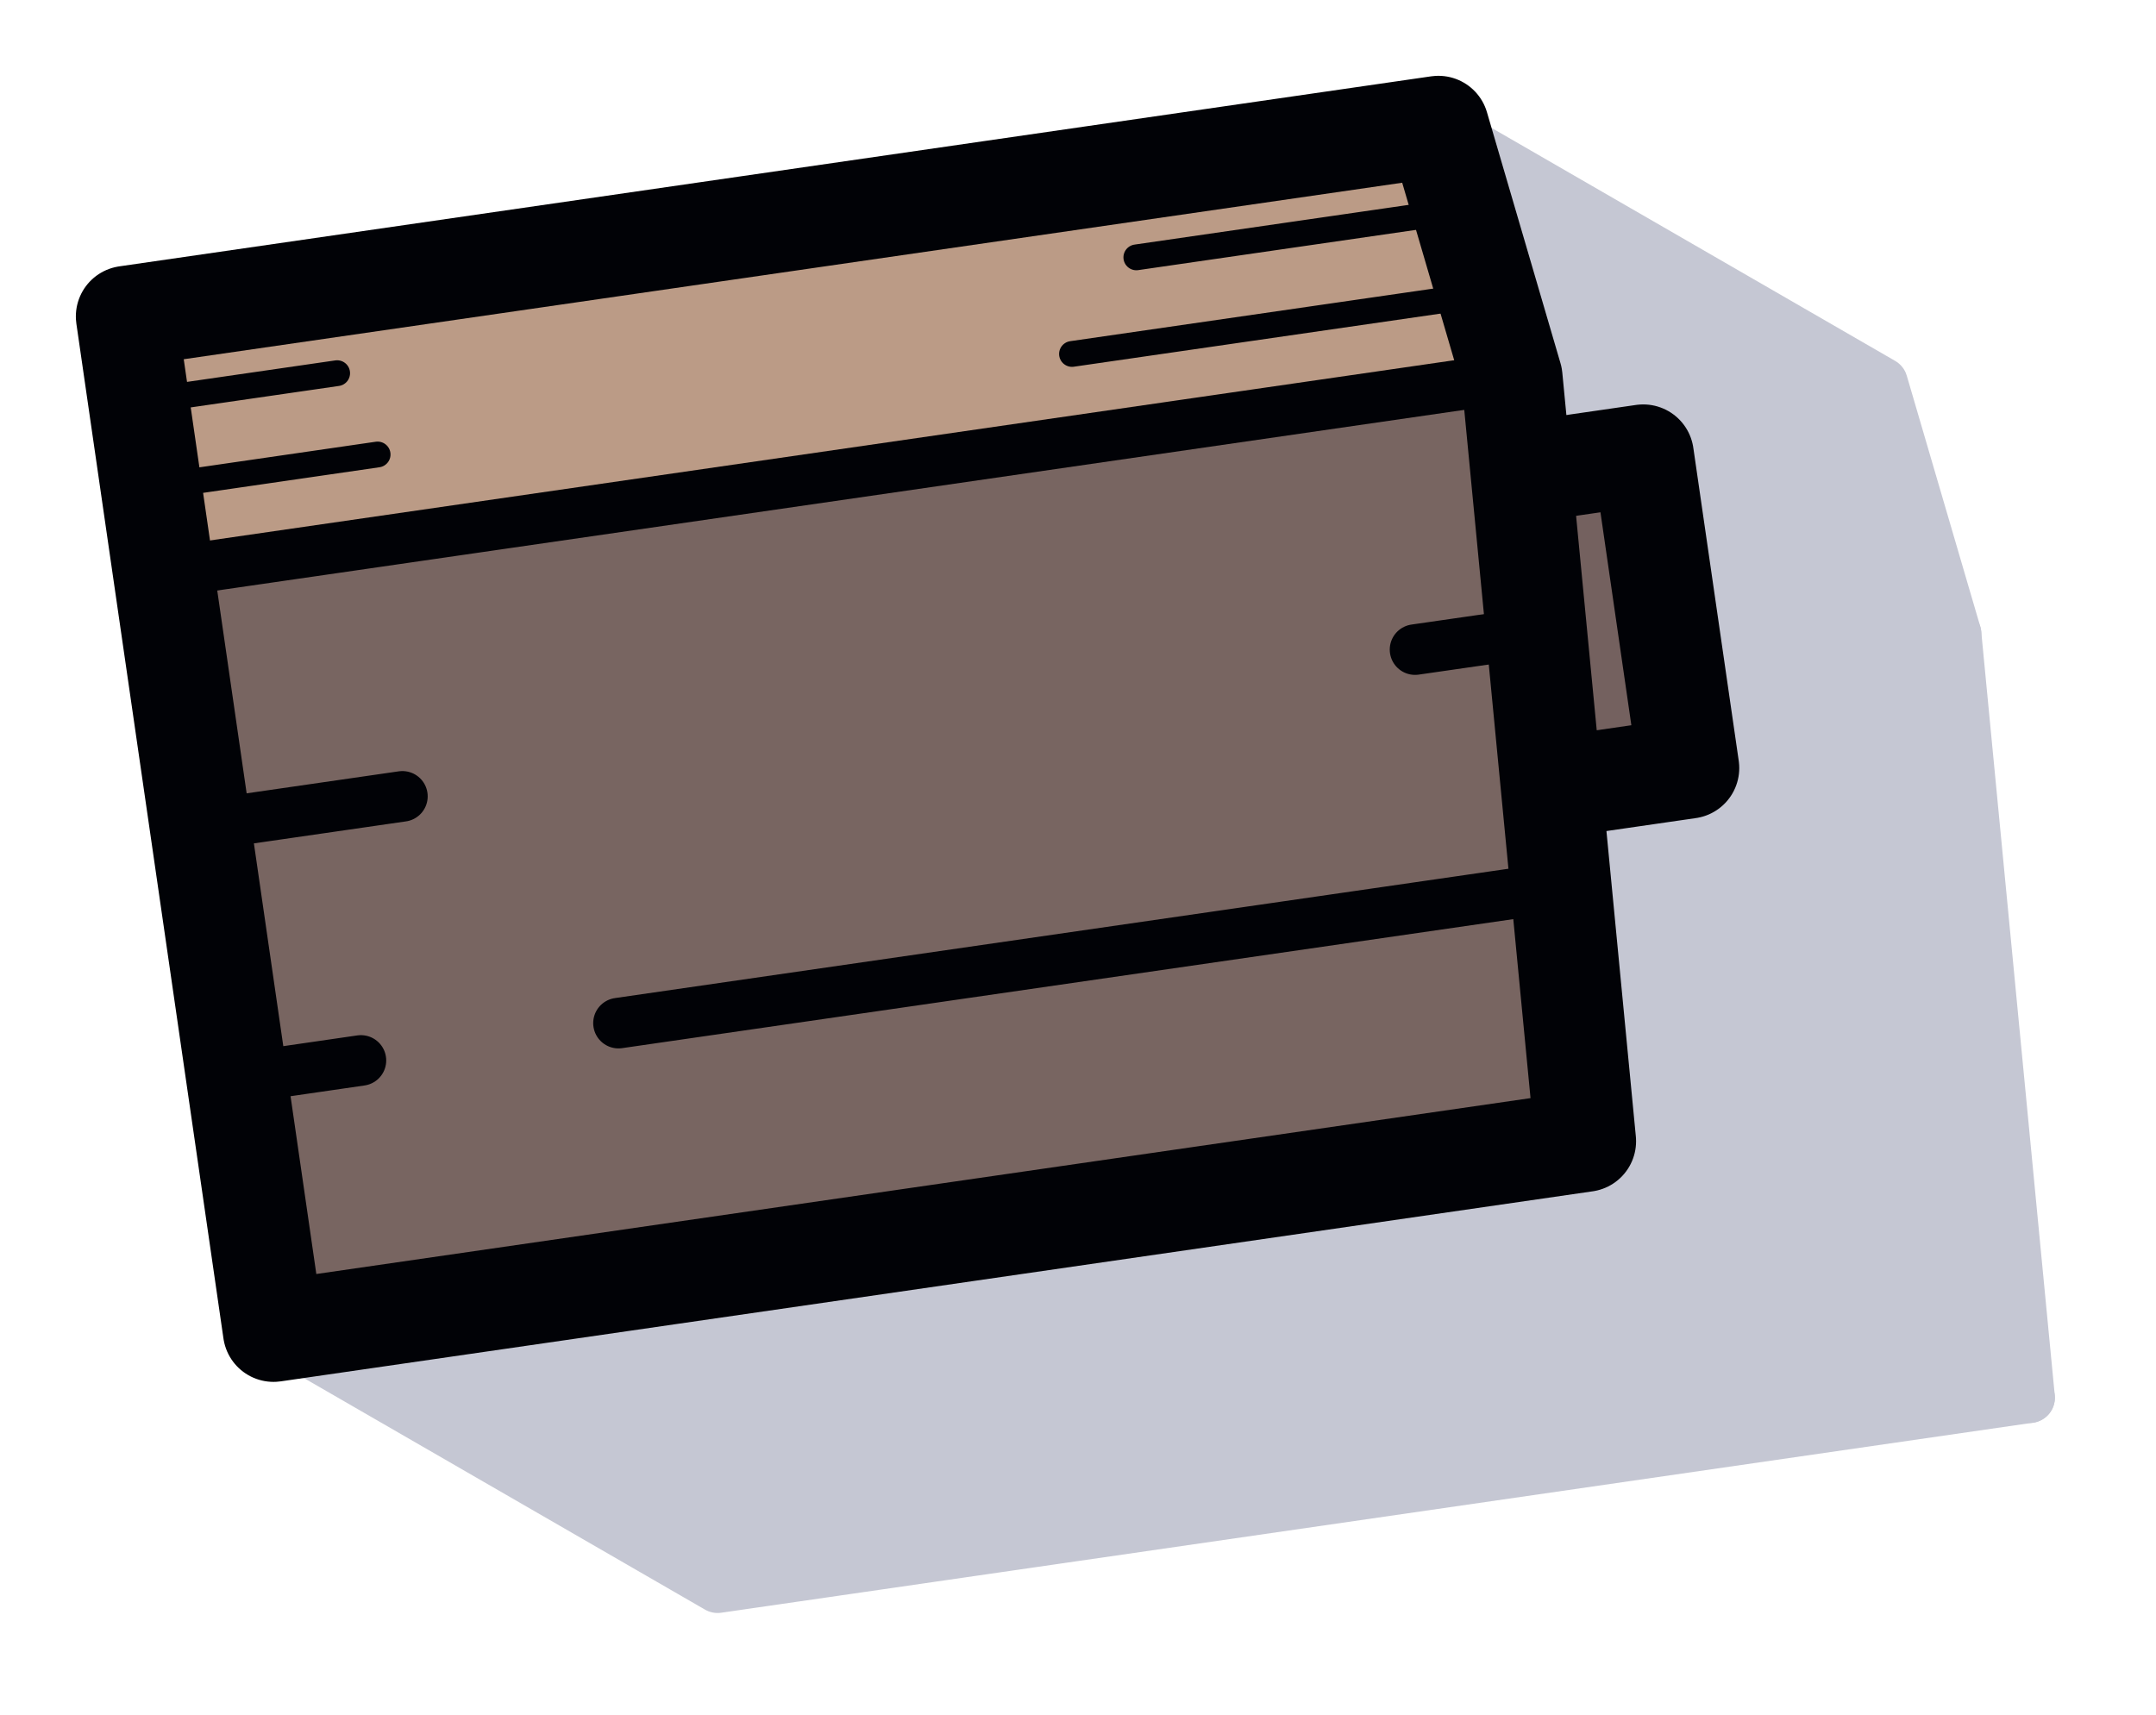
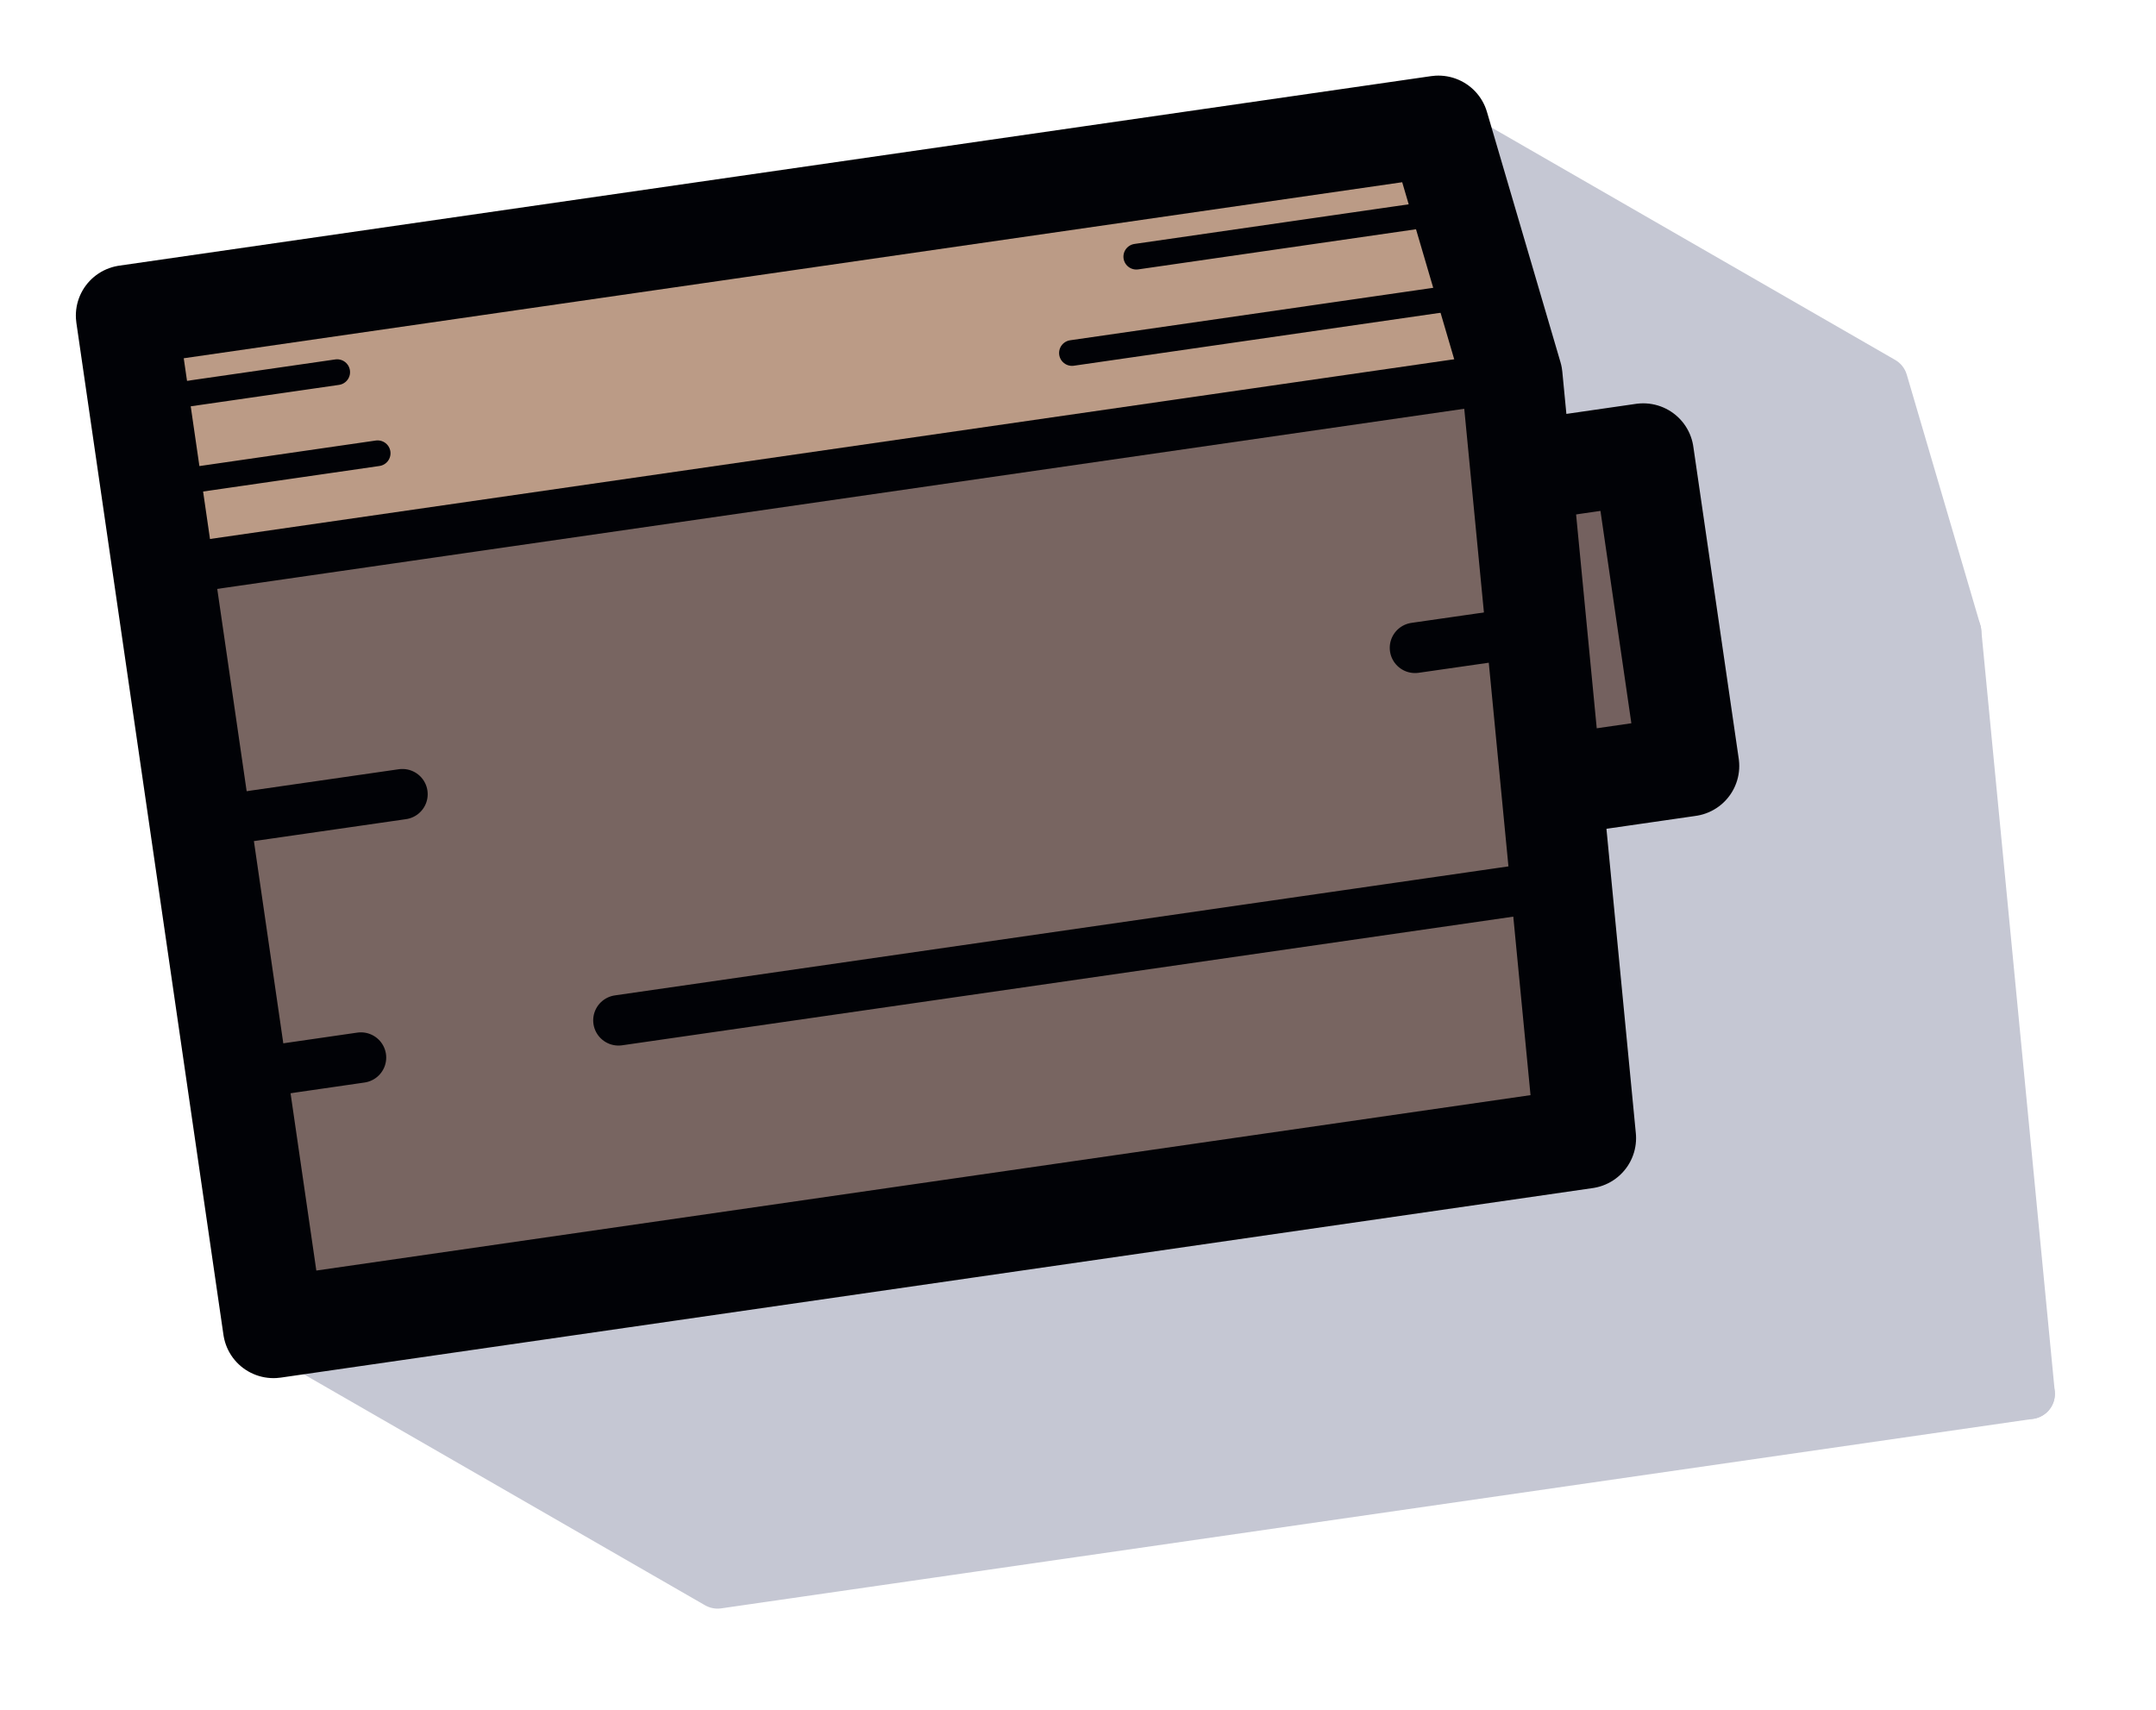
- <svg xmlns="http://www.w3.org/2000/svg" viewBox="215.394 134.949 21.314 16.949" width="21.314" height="16.949" stroke-linejoin="round" stroke-linecap="round" fill-rule="evenodd" fill="none">
+ <svg xmlns="http://www.w3.org/2000/svg" viewBox="215.394 134.949 21.314 16.949" width="512" height="406" stroke-linejoin="round" stroke-linecap="round" fill-rule="evenodd" fill="none" preserveAspectRatio="none">
  <g transform="translate(250.0195 250.0195) scale(1.000078)" opacity="0.55">
    <path d=" M -15.287,-108.795 L -19.677,-111.33 L -20.404,-113.812 L -16.014,-111.277 L -15.287,-108.795" fill="#9699AE" stroke="#9699AE" stroke-width="0.5" />
    <path d=" M -14.56,-101.243 L -18.95,-103.778 L -19.677,-111.33 L -15.287,-108.795 L -14.56,-101.243" fill="#9699AE" stroke="#9699AE" stroke-width="0.5" />
    <path d=" M -27.529,-99.364 L -31.919,-101.899 L -18.95,-103.778 L -14.56,-101.243 L -27.529,-99.364" fill="#9699AE" stroke="#9699AE" stroke-width="0.5" />
  </g>
  <g transform="translate(250.0195 250.0195) scale(1.000078)">
    <path d=" M -24.863,-109.624 L -24.415,-106.529 L -17.93,-107.468 L -18.379,-110.563 L -24.863,-109.624" fill="#74615F" />
    <path d=" M -24.415,-106.529 L -17.93,-107.468 L -18.379,-110.563 L -24.863,-109.624" stroke="#010206" stroke-width="1" />
    <path d=" M -20.404,-113.812 L -19.677,-111.33 L -33.006,-109.399 L -33.373,-111.933 L -20.404,-113.812" fill="#BB9B86" />
    <path d=" M -18.95,-103.778 L -19.677,-111.33 L -33.006,-109.399 L -31.919,-101.899 L -18.95,-103.778" fill="#786561" />
    <path d=" M -19.435,-108.812 L -20.635,-108.639 M -32.643,-106.899 L -30.645,-107.188" stroke="#010206" stroke-width="0.5" />
    <path d=" M -19.919,-112.157 L -24.026,-111.562 M -33.128,-110.243 L -30.89,-110.568" stroke="#010206" stroke-width="0.255" />
    <path d=" M -19.192,-106.295 L -28.509,-104.946 M -32.281,-104.399 L -31.055,-104.577" stroke="#010206" stroke-width="0.5" />
    <path d=" M -20.161,-112.985 L -23.39,-112.517 M -33.25,-111.088 L -31.29,-111.372" stroke="#010206" stroke-width="0.255" />
    <path d=" M -33.006,-109.399 L -33.373,-111.933 L -20.404,-113.812 L -19.677,-111.33 L -18.95,-103.778 L -31.919,-101.899 L -33.006,-109.399" stroke="#010206" stroke-width="1" />
    <path d=" M -19.677,-111.33 L -33.006,-109.399" stroke="#010206" stroke-width="0.5" />
  </g>
</svg>
